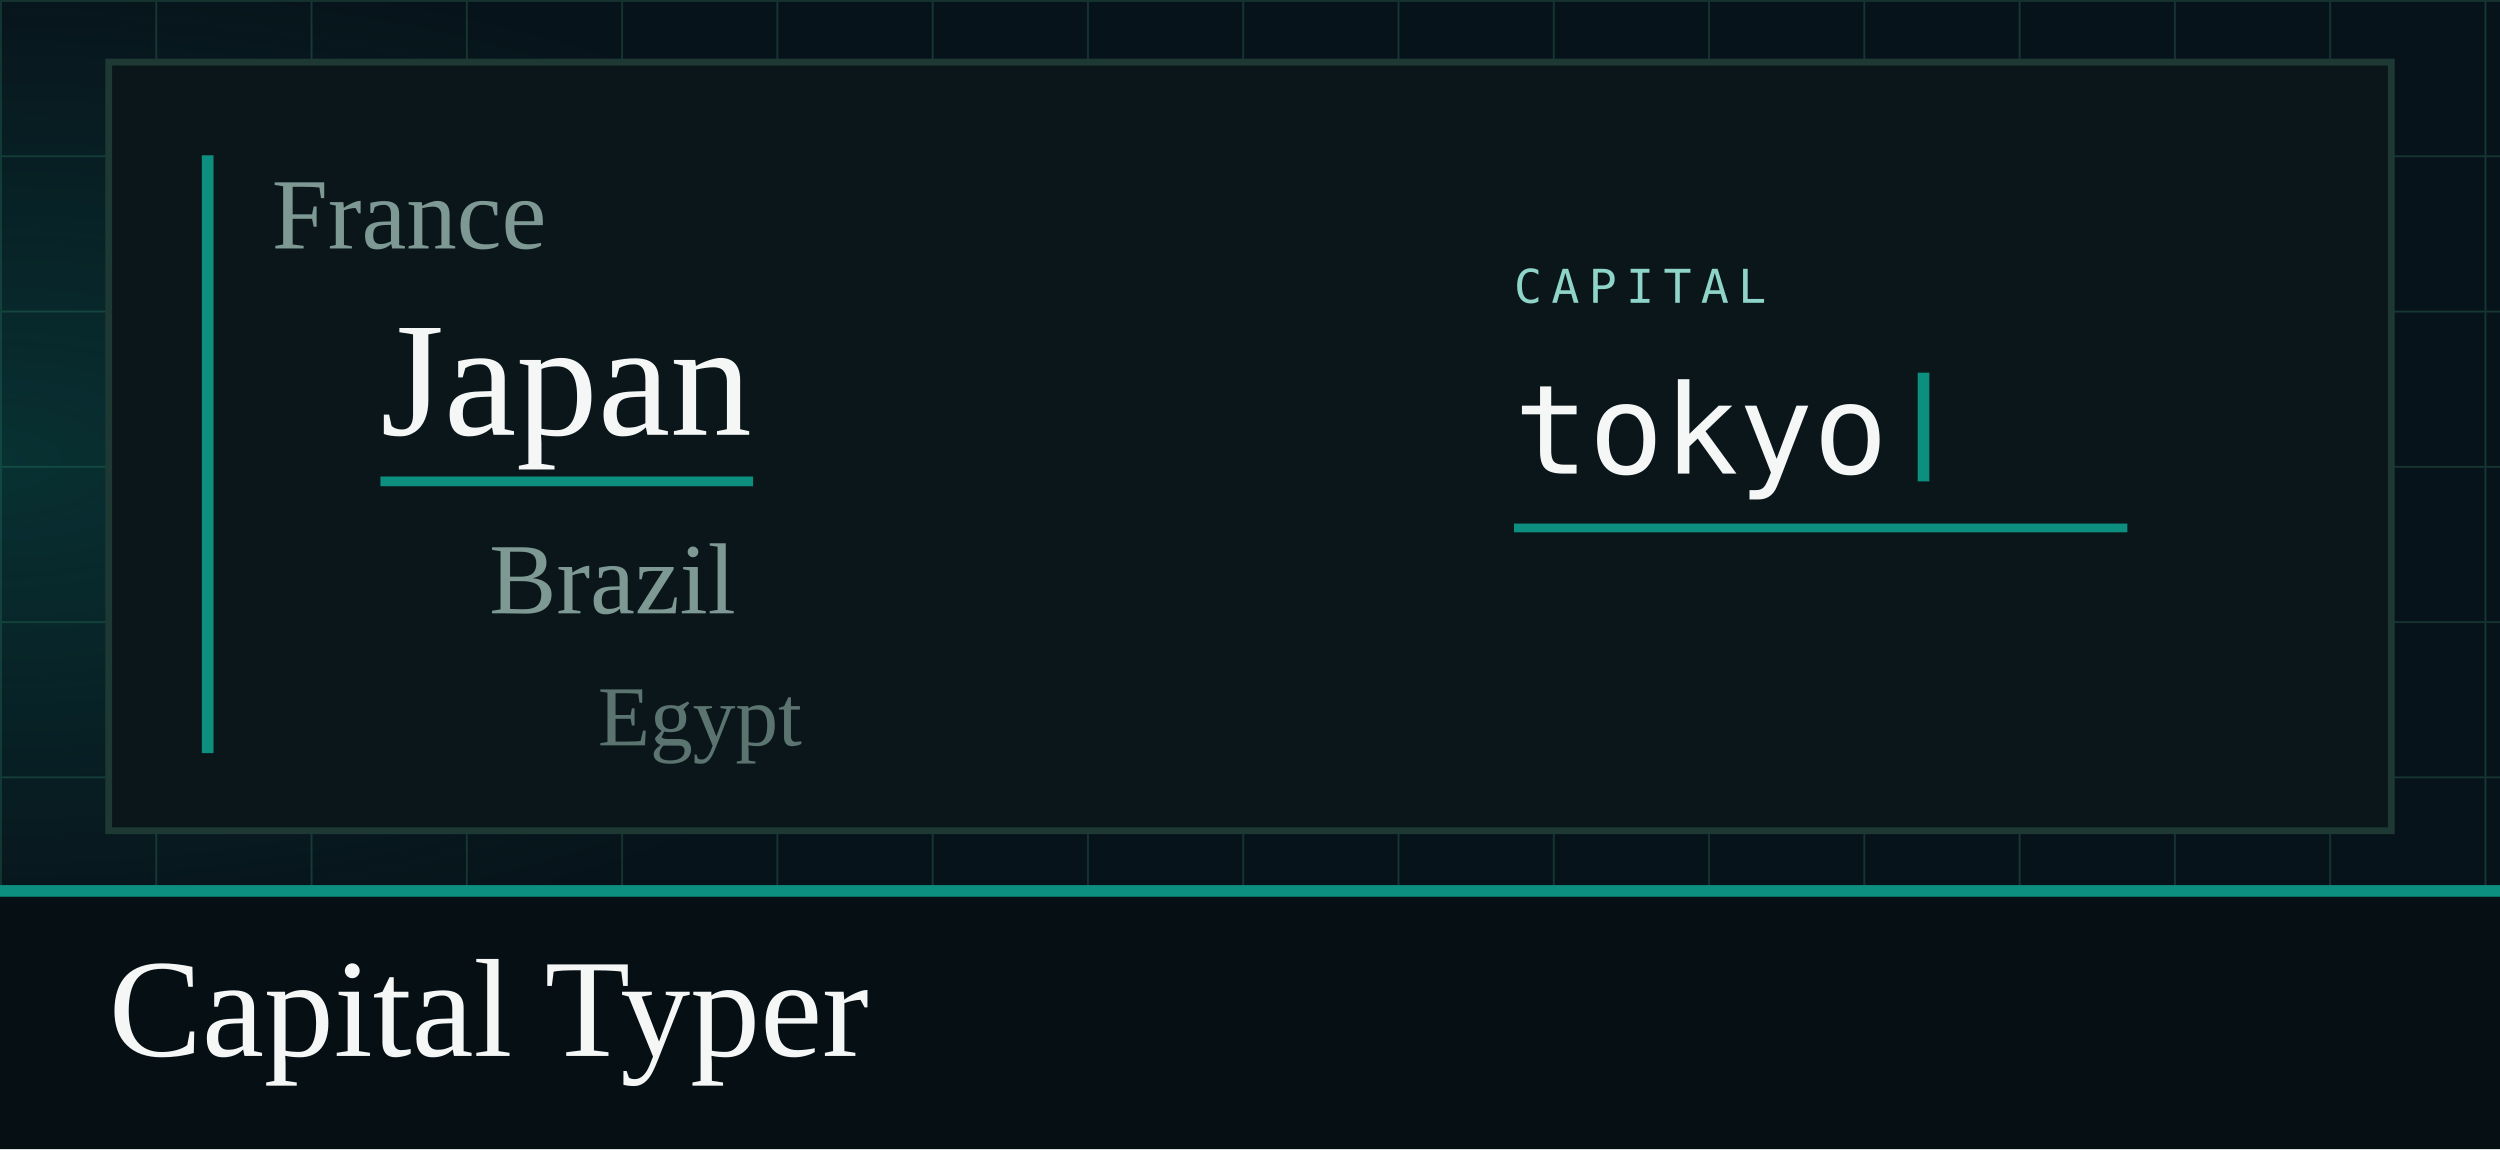
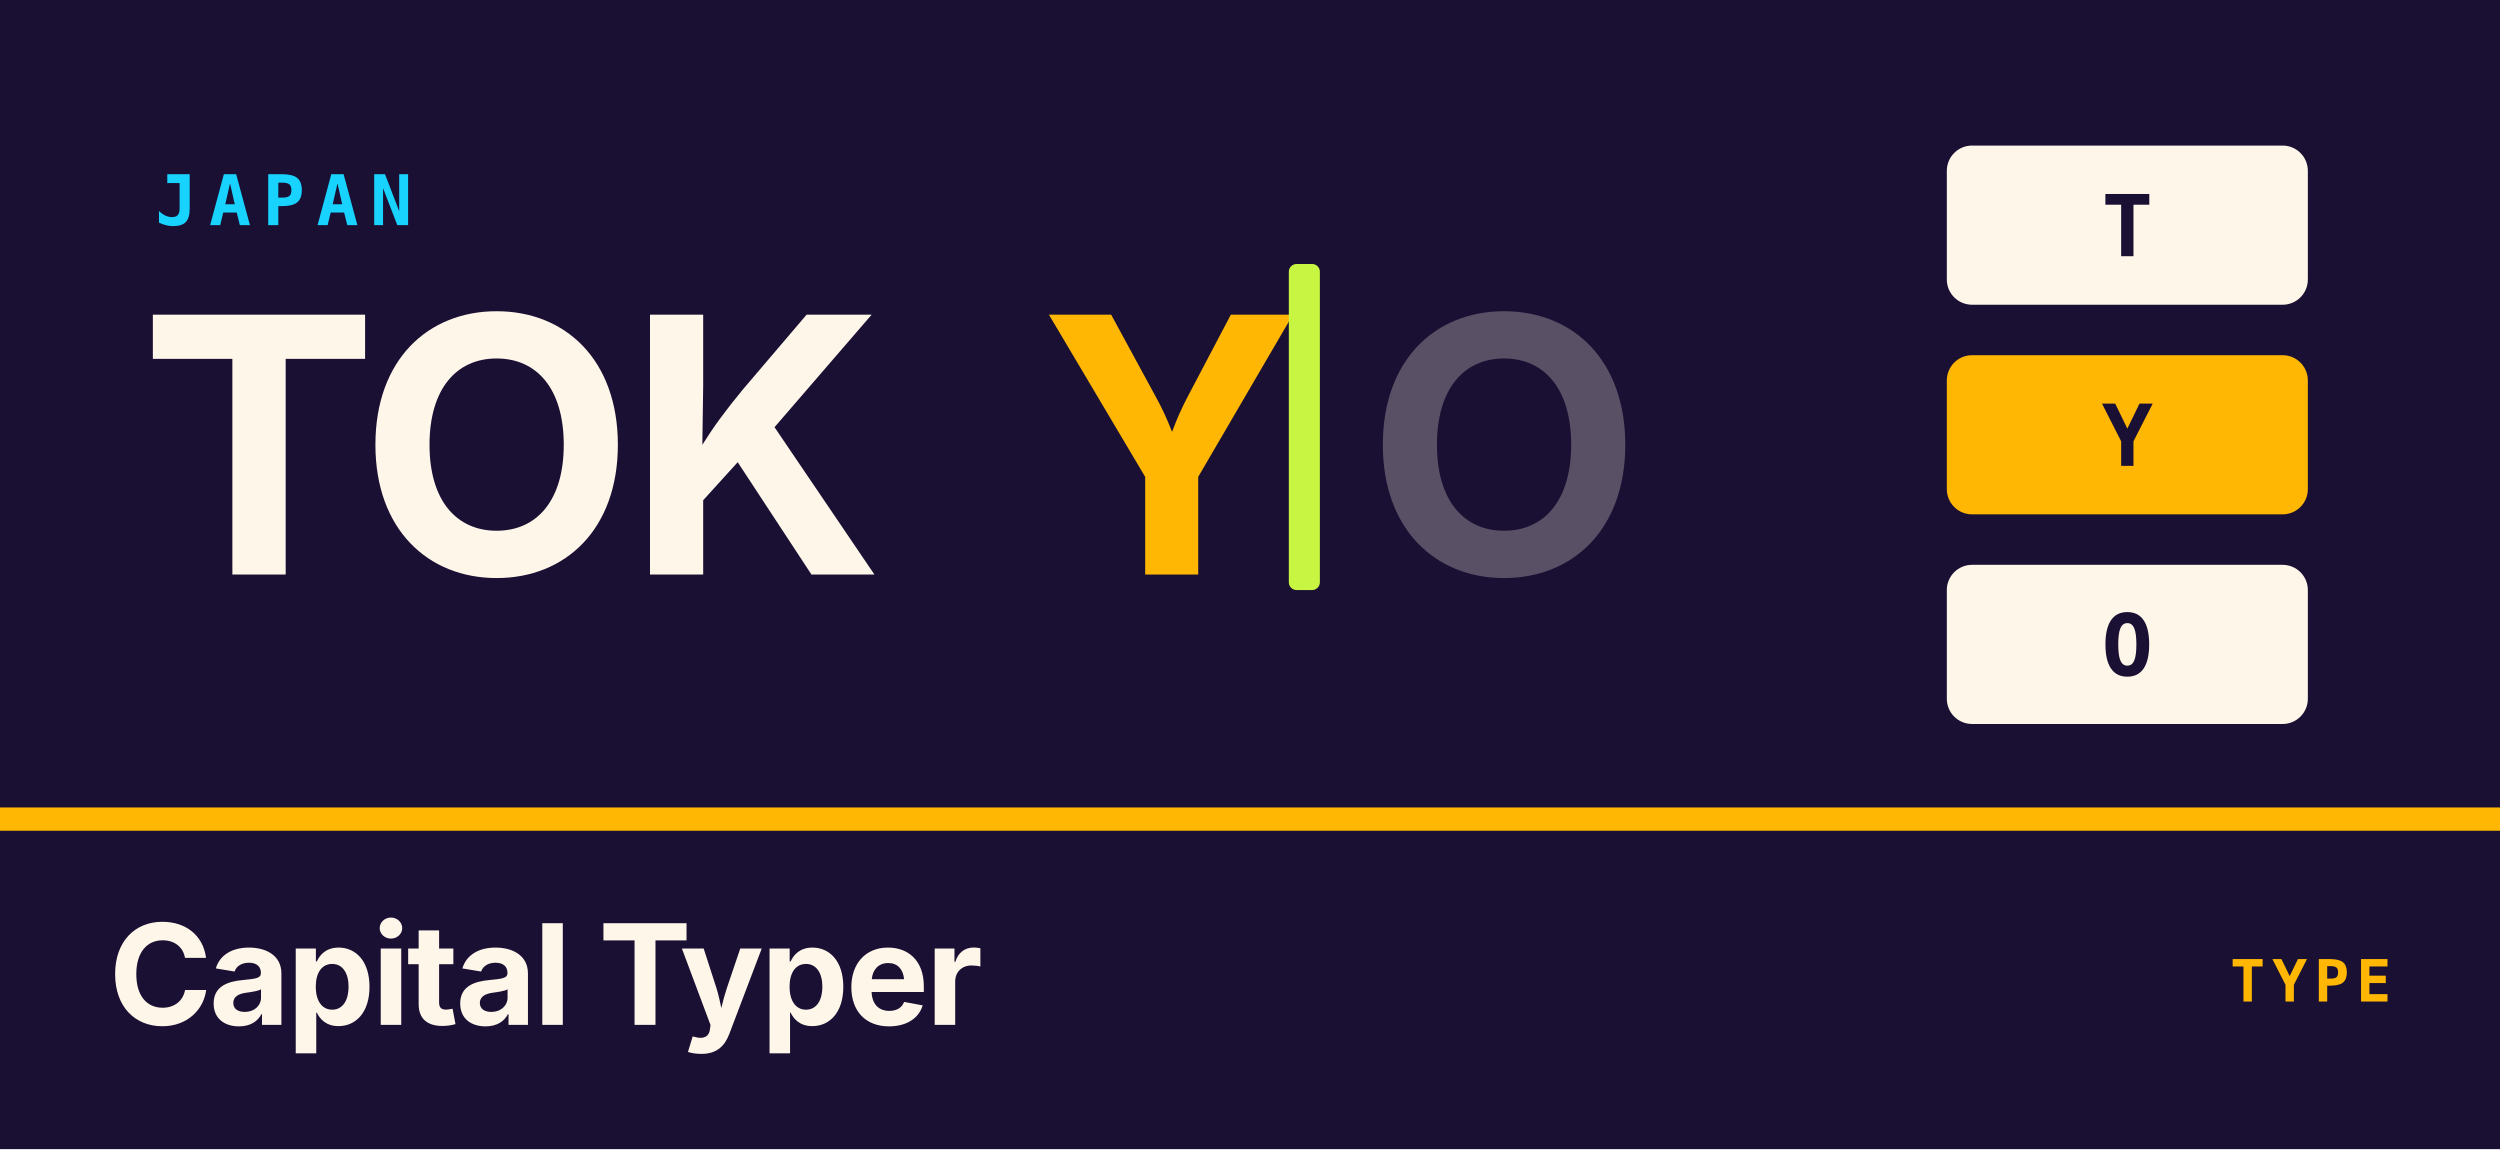
<svg xmlns="http://www.w3.org/2000/svg" viewBox="0 0 644 296" width="644" height="296" role="img" aria-label="Capital Typer">
-   <defs>
-     <radialGradient id="wash" cx="0%" cy="40%" r="70%">
-       <stop offset="0%" stop-color="#0C8F7F" stop-opacity="0.24" />
-       <stop offset="62%" stop-color="#0C8F7F" stop-opacity="0" />
-     </radialGradient>
-     <pattern id="grat" width="40" height="40" patternUnits="userSpaceOnUse">
-       <path d="M40 0 H0 V40" fill="none" stroke="#14322E" stroke-width="1" />
-     </pattern>
-   </defs>
-   <rect width="644" height="296" fill="#07131A" />
-   <rect width="644" height="228" fill="url(#grat)" />
-   <rect width="644" height="296" fill="url(#wash)" />
-   <rect x="28" y="16" width="588" height="198" fill="#0A161A" stroke="#1E3834" stroke-width="1.75" />
-   <rect x="52" y="40" width="3" height="154" fill="#0C8F7F" />
-   <g font-family="'Liberation Serif', 'Noto Serif', Georgia, 'Times New Roman', serif" fill="#7E9894">
-     <text x="70" y="64" font-size="26">France</text>
-     <text x="98" y="112" font-size="42" fill="#F4F7F6">Japan</text>
-     <line x1="98" y1="124" x2="194" y2="124" stroke="#0C8F7F" stroke-width="2.5" />
-     <text x="126" y="158" font-size="26">Brazil</text>
-     <text x="154" y="192" font-size="22" fill="#5C7470">Egypt</text>
+   <rect width="644" height="296" fill="#1A1033" />
+   <text x="40" y="58" text-anchor="start" font-family="'JetBrains Mono', ui-monospace, Menlo, Consolas, monospace" font-size="18" font-weight="600" fill="#19D3FF" letter-spacing="3" opacity="1">JAPAN</text>
+   <text x="36" y="148" text-anchor="start" font-family="Inter, system-ui, -apple-system, 'Segoe UI', sans-serif" font-size="92" font-weight="700" fill="#FFF6EA" letter-spacing="-2" opacity="1">TOK</text>
+   <text x="268" y="148" text-anchor="start" font-family="Inter, system-ui, -apple-system, 'Segoe UI', sans-serif" font-size="92" font-weight="700" fill="#FFB703" letter-spacing="-2" opacity="1">Y</text>
+   <rect x="332" y="68" width="8" height="84" rx="2" fill="#C8F542" />
+   <text x="352" y="148" text-anchor="start" font-family="Inter, system-ui, -apple-system, 'Segoe UI', sans-serif" font-size="92" font-weight="700" fill="#FFF6EA" letter-spacing="-2" opacity="0.28">O</text>
+   <g stroke="#1A1033" stroke-width="3">
+     <rect x="500" y="36" width="96" height="44" rx="8" fill="#FFF6EA" />
+     <rect x="500" y="90" width="96" height="44" rx="8" fill="#FFB703" />
+     <rect x="500" y="144" width="96" height="44" rx="8" fill="#FFF6EA" />
  </g>
-   <text x="390" y="78" font-family="'JetBrains Mono', ui-monospace, 'Cascadia Mono', Menlo, Consolas, monospace" font-size="12" fill="#8FD4C8" letter-spacing="2.4">CAPITAL</text>
-   <text x="390" y="122" font-family="'JetBrains Mono', ui-monospace, 'Cascadia Mono', Menlo, Consolas, monospace" font-size="32" fill="#F4F7F6">tokyo</text>
-   <rect x="494" y="96" width="3" height="28" fill="#0C8F7F" />
-   <line x1="390" y1="136" x2="548" y2="136" stroke="#0C8F7F" stroke-width="2.25" />
-   <rect x="0" y="228" width="644" height="68" fill="#061014" />
-   <rect x="0" y="228" width="644" height="3" fill="#0C8F7F" />
-   <text x="28" y="272" font-family="'Liberation Serif', 'Noto Serif', Georgia, 'Times New Roman', serif" font-size="36" fill="#F4F7F6">Capital Typer</text>
+   <text x="548" y="66" text-anchor="middle" font-family="'JetBrains Mono', ui-monospace, Menlo, Consolas, monospace" font-size="22" font-weight="600" fill="#1A1033" letter-spacing="0" opacity="1">T</text>
+   <text x="548" y="120" text-anchor="middle" font-family="'JetBrains Mono', ui-monospace, Menlo, Consolas, monospace" font-size="22" font-weight="600" fill="#1A1033" letter-spacing="0" opacity="1">Y</text>
+   <text x="548" y="174" text-anchor="middle" font-family="'JetBrains Mono', ui-monospace, Menlo, Consolas, monospace" font-size="22" font-weight="600" fill="#1A1033" letter-spacing="0" opacity="1">O</text>
+   <rect x="0" y="208" width="644" height="88" fill="#1A1033" />
+   <rect x="0" y="208" width="644" height="6" fill="#FFB703" />
+   <text x="28" y="264" font-family="Inter, system-ui, -apple-system, 'Segoe UI', sans-serif" font-size="36" font-weight="700" fill="#FFF6EA" letter-spacing="-0.8">Capital Typer</text>
+   <text x="616" y="258" text-anchor="end" font-family="'JetBrains Mono', ui-monospace, Menlo, Consolas, monospace" font-size="15" font-weight="600" fill="#FFB703" letter-spacing="1.8">TYPE</text>
</svg>
